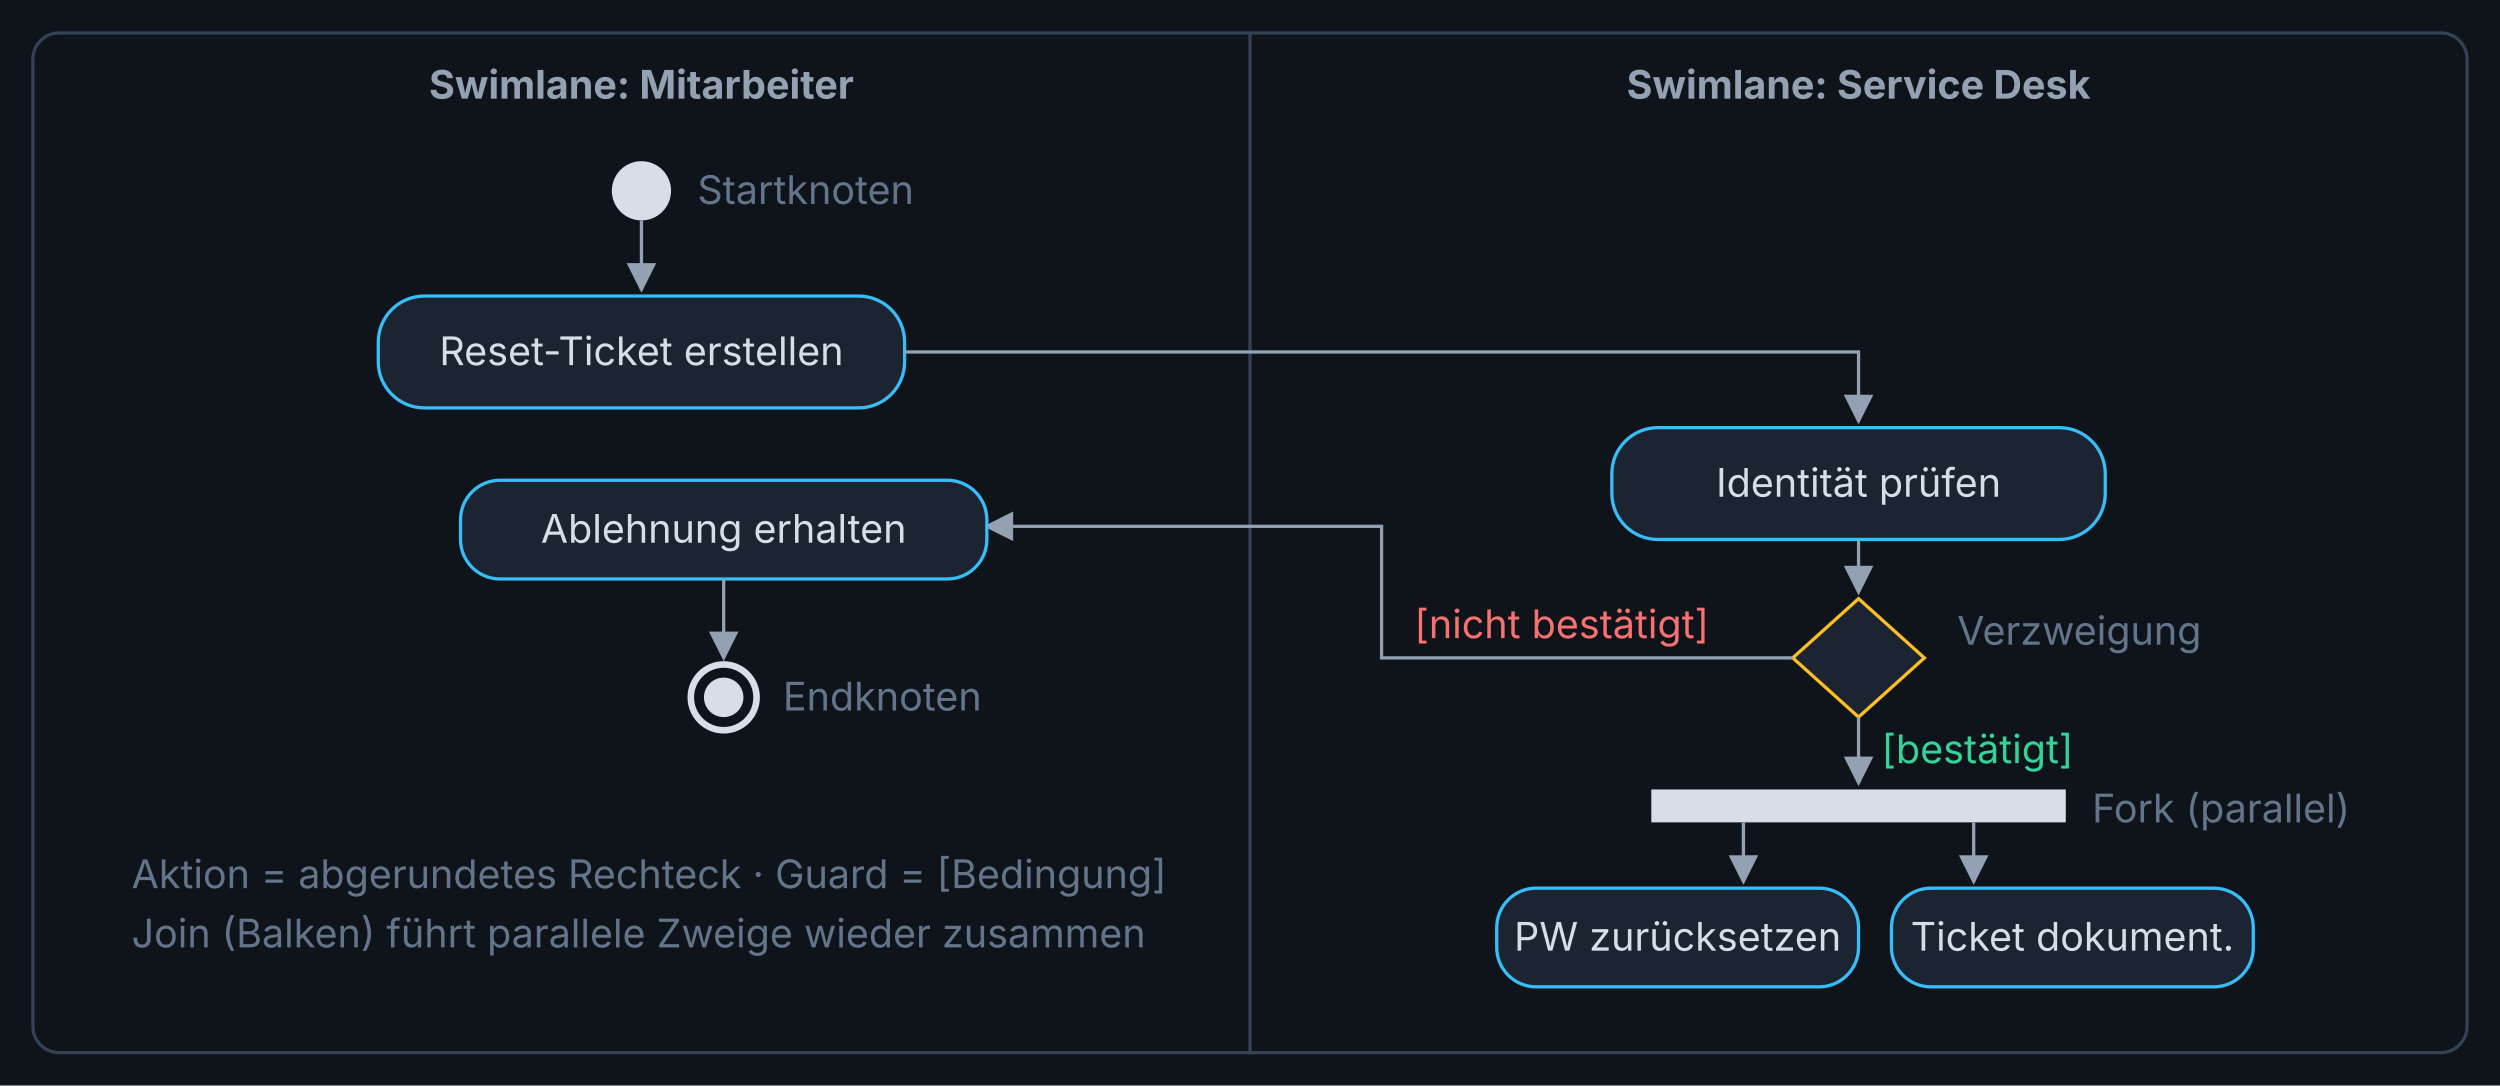
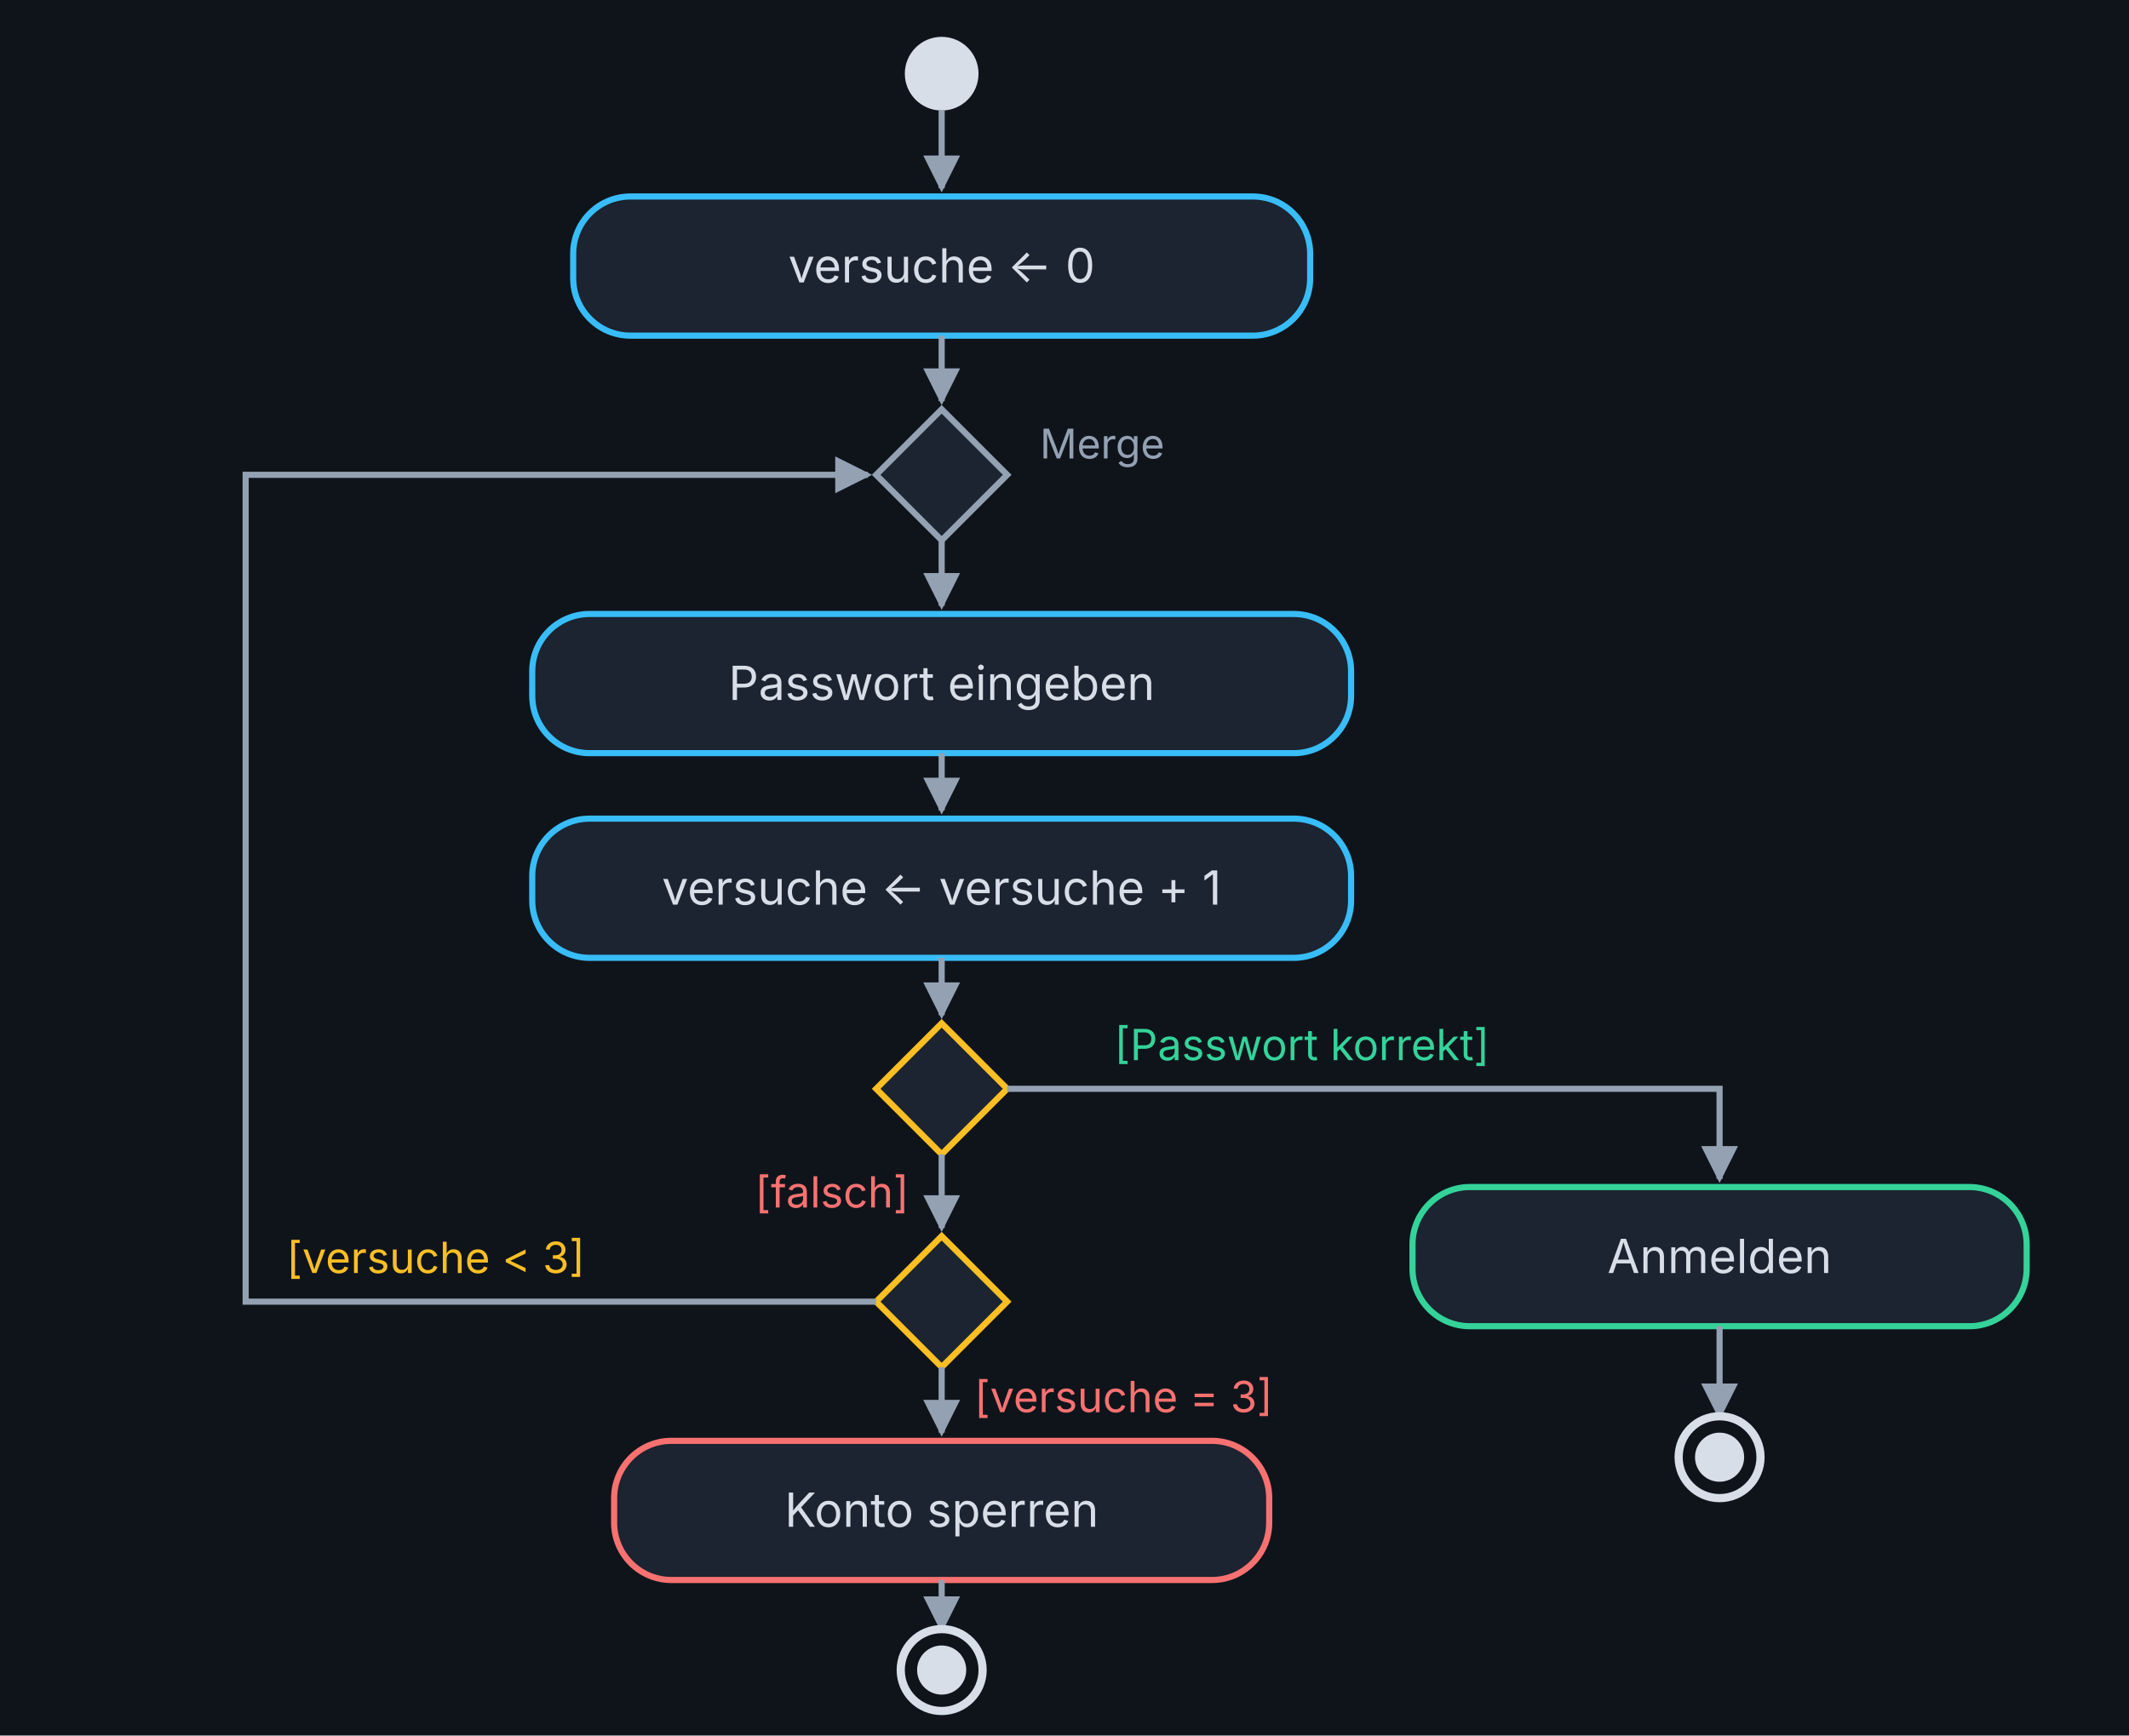
- <svg xmlns="http://www.w3.org/2000/svg" width="760" height="330" font-family="Inter,Arial,sans-serif" font-size="12" viewBox="0 0 760 330" role="img" aria-label="Beispiel UML-Aktivitätsdiagramm Passwort-Reset">
+ <svg xmlns="http://www.w3.org/2000/svg" width="520" height="424" font-family="Inter,Arial,sans-serif" font-size="12" viewBox="0 0 520 424" role="img" aria-label="UML-Aktivitätsdiagramm Anmeldung mit höchstens drei Versuchen">
  <rect x="0" y="0" width="100%" height="100%" fill="#0f141b" />
  <defs>
-     <marker id="ar" markerWidth="9" markerHeight="9" refX="8" refY="4.5" orient="auto">
+     <marker id="pg-a" markerUnits="userSpaceOnUse" markerWidth="9" markerHeight="9" refX="8" refY="4.5" orient="auto">
      <path d="M0,0 L9,4.5 L0,9 z" fill="#93a1b3" />
    </marker>
  </defs>
-   <rect x="10" y="10" width="740" height="310" rx="8" fill="none" stroke="#334255" />
-   <line x1="380" y1="10" x2="380" y2="320" stroke="#334255" />
-   <text x="195" y="30" fill="#93a1b3" text-anchor="middle" font-weight="700">Swimlane: Mitarbeiter</text>
-   <text x="565" y="30" fill="#93a1b3" text-anchor="middle" font-weight="700">Swimlane: Service Desk</text>
-   <circle cx="195" cy="58" r="9" fill="#d7dee8" />
-   <text x="212" y="62" fill="#64748b">Startknoten</text>
-   <line x1="195" y1="67" x2="195" y2="88" stroke="#93a1b3" marker-end="url(#ar)" />
-   <rect x="115" y="90" width="160" height="34" rx="14" fill="#1b2430" stroke="#38bdf8" />
-   <text x="195" y="111" fill="#d7dee8" text-anchor="middle">Reset-Ticket erstellen</text>
-   <path d="M275,107 H565 V128" fill="none" stroke="#93a1b3" marker-end="url(#ar)" />
-   <rect x="490" y="130" width="150" height="34" rx="14" fill="#1b2430" stroke="#38bdf8" />
-   <text x="565" y="151" fill="#d7dee8" text-anchor="middle">Identität prüfen</text>
-   <path d="M565,164 V180" stroke="#93a1b3" marker-end="url(#ar)" />
-   <polygon points="565,182 585,200 565,218 545,200" fill="#1b2430" stroke="#fbbf24" />
-   <text x="595" y="196" fill="#64748b">Verzweigung</text>
-   <path d="M565,218 V238" stroke="#93a1b3" marker-end="url(#ar)" />
-   <text x="572" y="232" fill="#34d399">[bestätigt]</text>
-   <rect x="502" y="240" width="126" height="10" fill="#d7dee8" />
-   <text x="636" y="250" fill="#64748b">Fork (parallel)</text>
-   <path d="M530,250 V268" stroke="#93a1b3" marker-end="url(#ar)" />
-   <path d="M600,250 V268" stroke="#93a1b3" marker-end="url(#ar)" />
-   <rect x="455" y="270" width="110" height="30" rx="12" fill="#1b2430" stroke="#38bdf8" />
-   <text x="510" y="289" fill="#d7dee8" text-anchor="middle">PW zurücksetzen</text>
-   <rect x="575" y="270" width="110" height="30" rx="12" fill="#1b2430" stroke="#38bdf8" />
-   <text x="630" y="289" fill="#d7dee8" text-anchor="middle">Ticket dokument.</text>
-   <path d="M545,200 H420 V160 H300" fill="none" stroke="#93a1b3" marker-end="url(#ar)" />
-   <text x="430" y="194" fill="#f87171">[nicht bestätigt]</text>
-   <rect x="140" y="146" width="160" height="30" rx="12" fill="#1b2430" stroke="#38bdf8" />
-   <text x="220" y="165" fill="#d7dee8" text-anchor="middle">Ablehnung erhalten</text>
-   <path d="M220,176 V200" stroke="#93a1b3" marker-end="url(#ar)" />
-   <circle cx="220" cy="212" r="10" fill="none" stroke="#d7dee8" stroke-width="2" />
-   <circle cx="220" cy="212" r="6" fill="#d7dee8" />
-   <text x="238" y="216" fill="#64748b">Endknoten</text>
-   <text x="40" y="270" fill="#64748b">Aktion = abgerundetes Rechteck · Guard = [Bedingung]</text>
-   <text x="40" y="288" fill="#64748b">Join (Balken) führt parallele Zweige wieder zusammen</text>
+   <circle cx="230" cy="18" r="9" fill="#d7dee8" />
+   <path d="M230,27 L230,46" fill="none" stroke="#93a1b3" stroke-width="1.5" marker-end="url(#pg-a)" />
+   <rect x="140.0" y="48" width="180" height="34" rx="14" fill="#1b2430" stroke="#38bdf8" stroke-width="1.5" />
+   <text x="230" y="69" fill="#d7dee8" font-size="11.5" font-weight="400" text-anchor="middle">versuche ← 0</text>
+   <path d="M230,82 L230,98" fill="none" stroke="#93a1b3" stroke-width="1.5" marker-end="url(#pg-a)" />
+   <polygon points="230,100 246,116 230,132 214,116" fill="#1b2430" stroke="#93a1b3" stroke-width="1.5" />
+   <text x="254" y="112" fill="#93a1b3" font-size="10" font-weight="400" text-anchor="start">Merge</text>
+   <path d="M230,132 L230,148" fill="none" stroke="#93a1b3" stroke-width="1.5" marker-end="url(#pg-a)" />
+   <rect x="130.0" y="150" width="200" height="34" rx="14" fill="#1b2430" stroke="#38bdf8" stroke-width="1.5" />
+   <text x="230" y="171" fill="#d7dee8" font-size="11.5" font-weight="400" text-anchor="middle">Passwort eingeben</text>
+   <path d="M230,184 L230,198" fill="none" stroke="#93a1b3" stroke-width="1.5" marker-end="url(#pg-a)" />
+   <rect x="130.0" y="200" width="200" height="34" rx="14" fill="#1b2430" stroke="#38bdf8" stroke-width="1.5" />
+   <text x="230" y="221" fill="#d7dee8" font-size="11.5" font-weight="400" text-anchor="middle">versuche ← versuche + 1</text>
+   <path d="M230,234 L230,248" fill="none" stroke="#93a1b3" stroke-width="1.5" marker-end="url(#pg-a)" />
+   <polygon points="230,250 246,266 230,282 214,266" fill="#1b2430" stroke="#fbbf24" stroke-width="1.5" />
+   <path d="M246,266 L420,266 L420,288" fill="none" stroke="#93a1b3" stroke-width="1.5" marker-end="url(#pg-a)" />
+   <text x="318" y="259" fill="#34d399" font-size="10.5" font-weight="400" text-anchor="middle">[Passwort korrekt]</text>
+   <rect x="345.0" y="290" width="150" height="34" rx="14" fill="#1b2430" stroke="#34d399" stroke-width="1.5" />
+   <text x="420" y="311" fill="#d7dee8" font-size="11.5" font-weight="400" text-anchor="middle">Anmelden</text>
+   <path d="M420,324 L420,346" fill="none" stroke="#93a1b3" stroke-width="1.5" marker-end="url(#pg-a)" />
+   <circle cx="420" cy="356" r="10" fill="none" stroke="#d7dee8" stroke-width="2" />
+   <circle cx="420" cy="356" r="6" fill="#d7dee8" />
+   <path d="M230,282 L230,300" fill="none" stroke="#93a1b3" stroke-width="1.5" marker-end="url(#pg-a)" />
+   <text x="222" y="295" fill="#f87171" font-size="10.5" font-weight="400" text-anchor="end">[falsch]</text>
+   <polygon points="230,302 246,318 230,334 214,318" fill="#1b2430" stroke="#fbbf24" stroke-width="1.5" />
+   <path d="M214,318 L60,318 L60,116 L212,116" fill="none" stroke="#93a1b3" stroke-width="1.5" marker-end="url(#pg-a)" />
+   <text x="70" y="311" fill="#fbbf24" font-size="10.5" font-weight="400" text-anchor="start">[versuche &lt; 3]</text>
+   <path d="M230,334 L230,350" fill="none" stroke="#93a1b3" stroke-width="1.5" marker-end="url(#pg-a)" />
+   <text x="238" y="345" fill="#f87171" font-size="10.5" font-weight="400" text-anchor="start">[versuche = 3]</text>
+   <rect x="150.0" y="352" width="160" height="34" rx="14" fill="#1b2430" stroke="#f87171" stroke-width="1.5" />
+   <text x="230" y="373" fill="#d7dee8" font-size="11.5" font-weight="400" text-anchor="middle">Konto sperren</text>
+   <path d="M230,386 L230,398" fill="none" stroke="#93a1b3" stroke-width="1.5" marker-end="url(#pg-a)" />
+   <circle cx="230" cy="408" r="10" fill="none" stroke="#d7dee8" stroke-width="2" />
+   <circle cx="230" cy="408" r="6" fill="#d7dee8" />
</svg>
